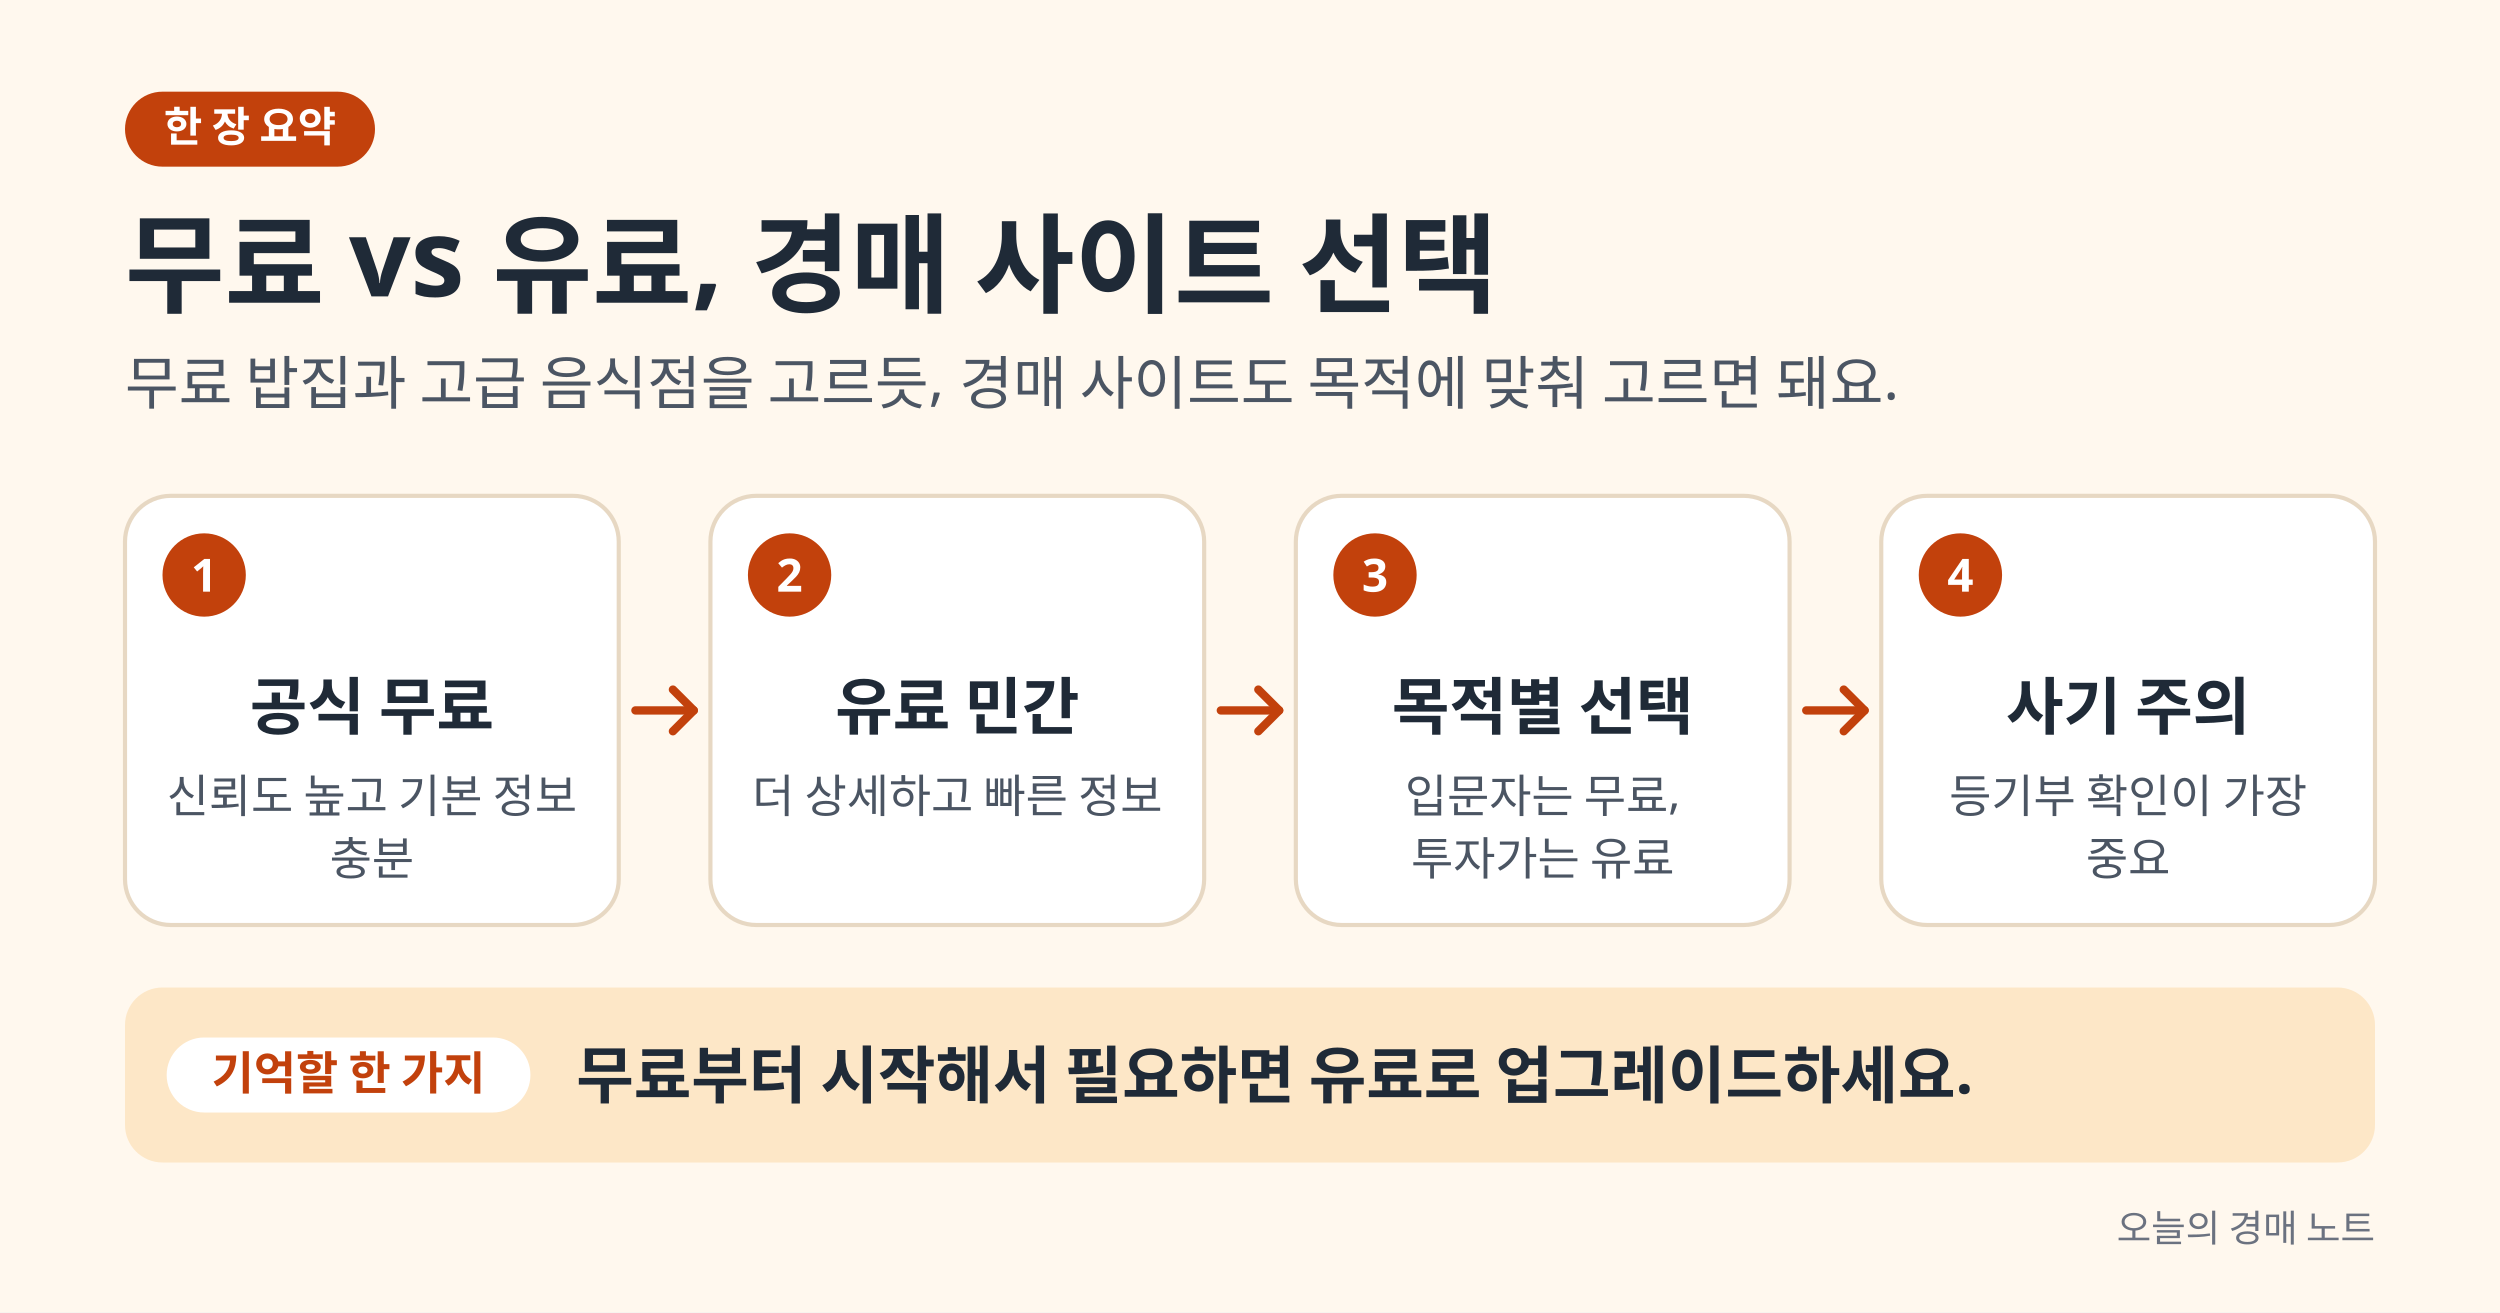
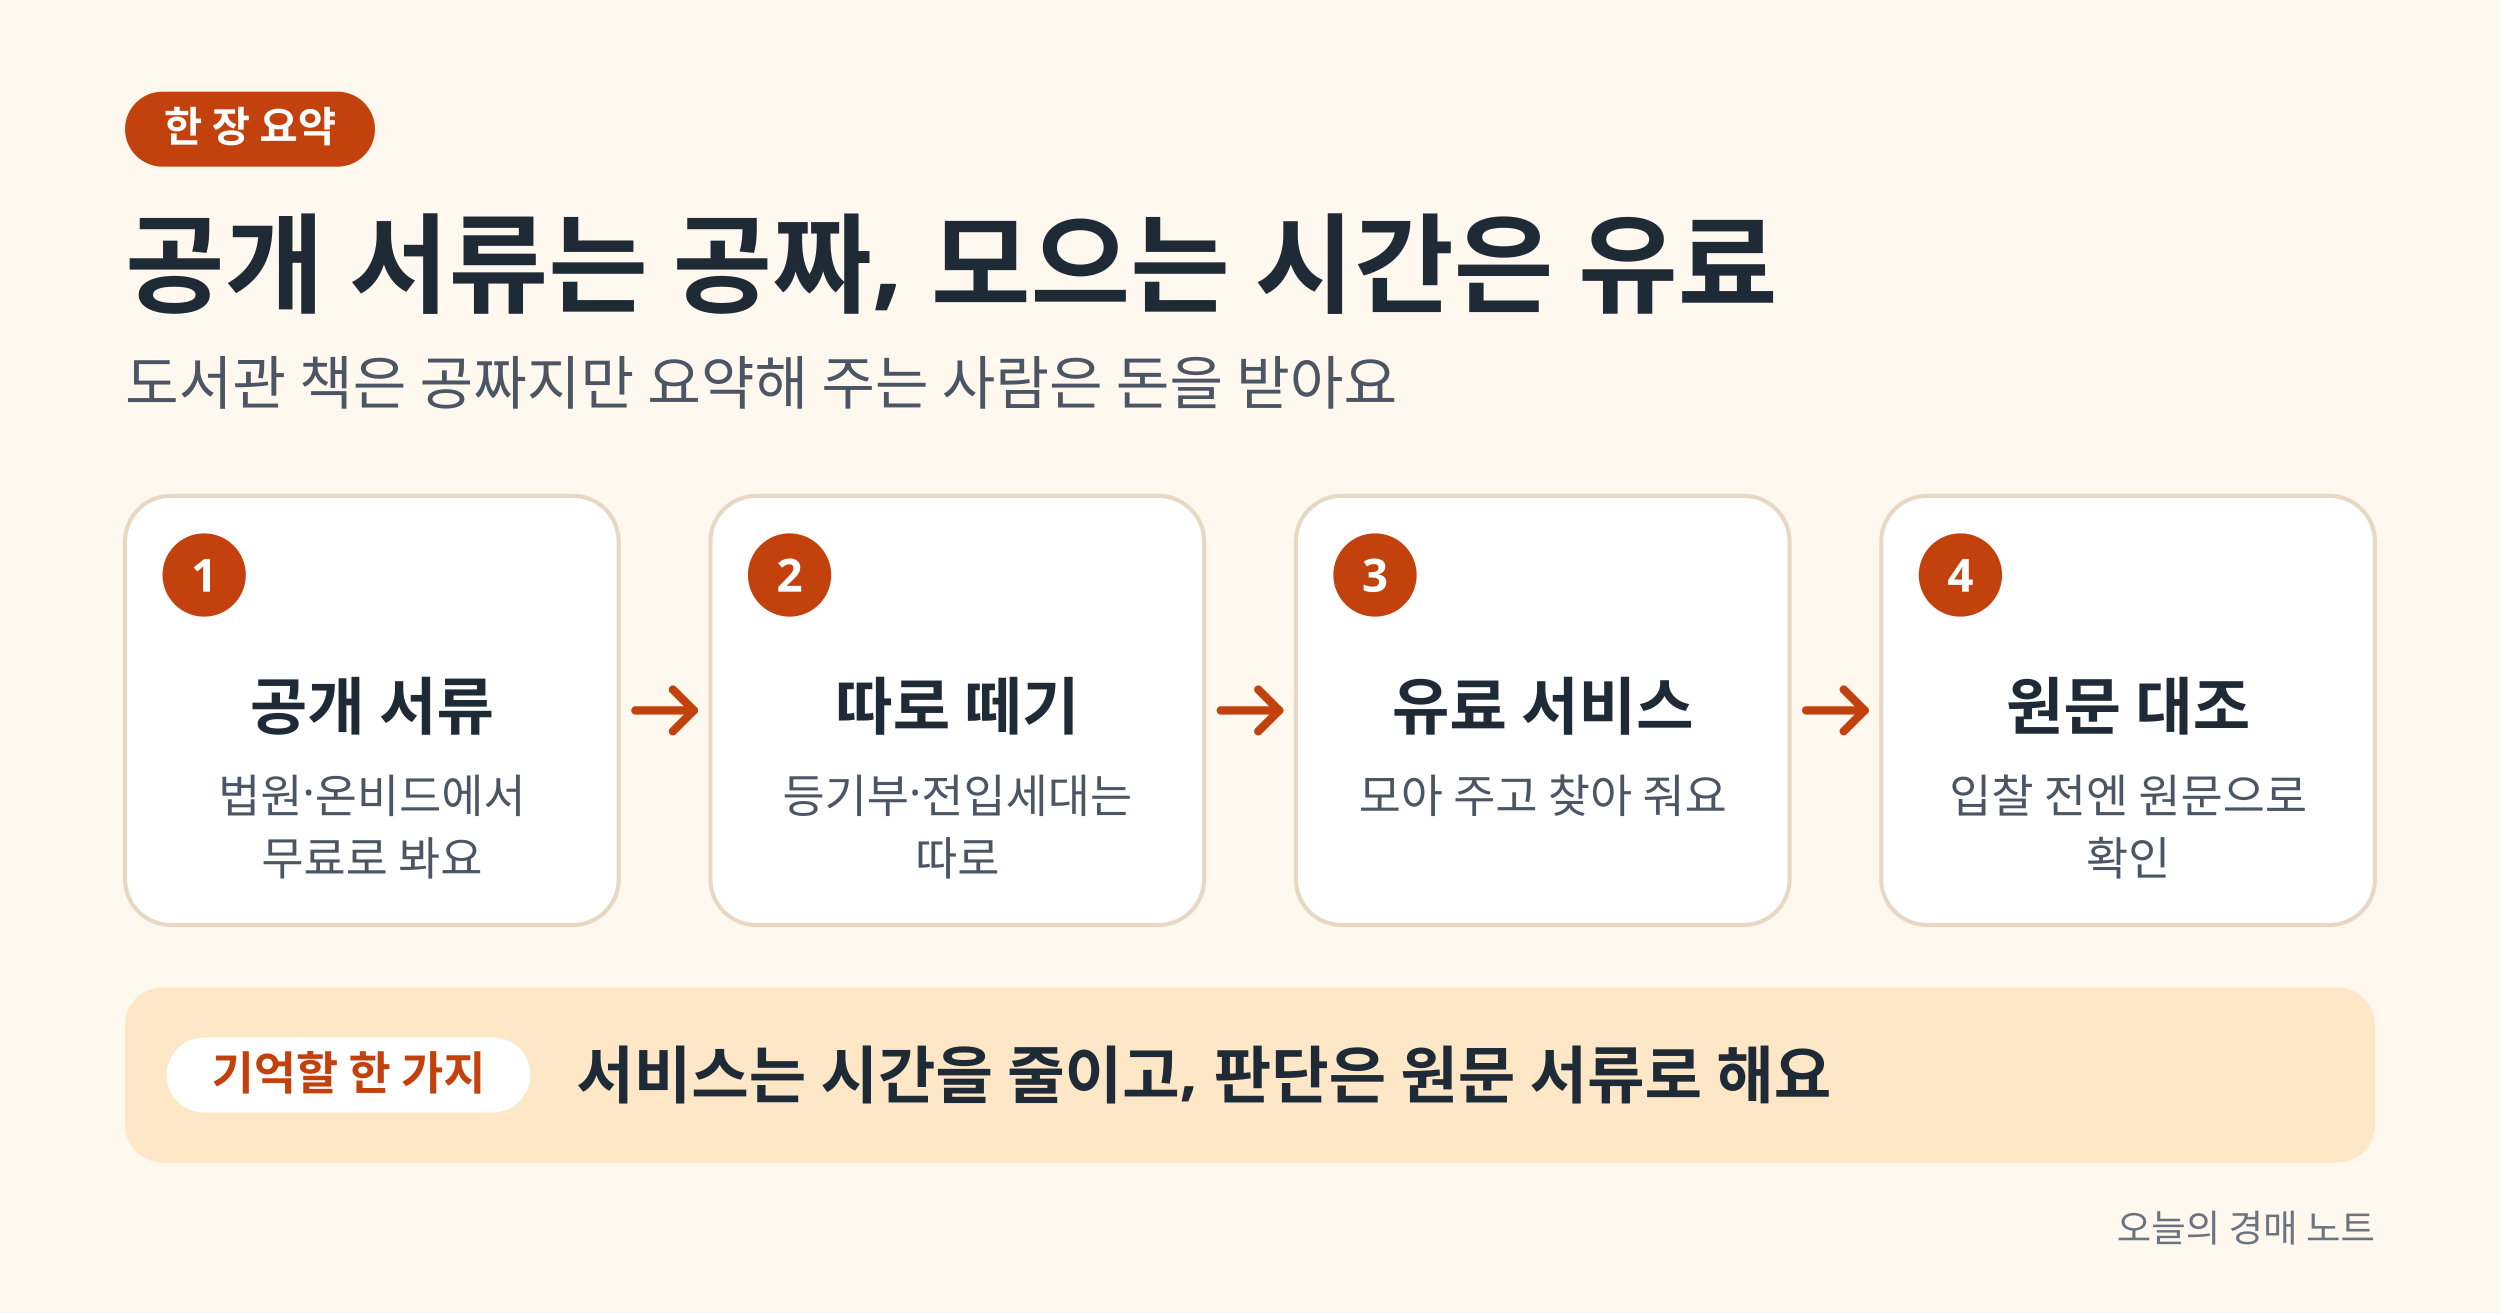
<svg xmlns="http://www.w3.org/2000/svg" width="1200" height="630" viewBox="0 0 1200 630" font-family="'Apple SD Gothic Neo','Noto Sans KR','Malgun Gothic',sans-serif">
  <rect width="1200" height="630" fill="#FFF8EE" />
  <rect x="60" y="44" width="120" height="36" rx="18" fill="#C2410C" />
  <text x="120" y="68" font-size="20" font-weight="700" fill="#FFFFFF" text-anchor="middle">한 장 요약</text>
-   <text x="60" y="146" font-size="52" font-weight="800" fill="#1F2A37">무료 vs 유료, 경매 사이트 선택</text>
-   <text x="60" y="194" font-size="28" fill="#4B5563">무료 밥집과 고급 음식점을 고르듯, 경매 사이트도 목적에 맞춰 고르면 돼요.</text>
+   <text x="60" y="146" font-size="52" font-weight="800" fill="#1F2A37">공개 서류는 공짜, 모으는 시간은 유료</text>
+   <text x="60" y="194" font-size="28" fill="#4B5563">도서관 책은 공짜지만 요약해 주는 사람은 돈을 받아요</text>
  <rect x="60" y="238" width="237" height="206" rx="22" fill="#FFFFFF" stroke="#E7D8C3" stroke-width="2" />
  <circle cx="98" cy="276" r="20" fill="#C2410C" />
  <text x="98" y="284" font-size="22" font-weight="800" fill="#FFFFFF" text-anchor="middle">1</text>
-   <text x="178.5" y="350" font-size="30" font-weight="700" fill="#1F2A37" text-anchor="middle">공식 무료</text>
-   <text x="178.5" y="390" font-size="22" fill="#4B5563" text-anchor="middle">신뢰도 높고 기본 정보</text>
-   <text x="178.5" y="420" font-size="22" fill="#4B5563" text-anchor="middle">충분</text>
+   <text x="178.5" y="350" font-size="30" font-weight="700" fill="#1F2A37" text-anchor="middle">공개 서류</text>
+   <text x="178.5" y="390" font-size="22" fill="#4B5563" text-anchor="middle">법원·온비드에서</text>
+   <text x="178.5" y="420" font-size="22" fill="#4B5563" text-anchor="middle">무료로 봐요</text>
  <path d="M305 341 H333" stroke="#C2410C" stroke-width="4" stroke-linecap="round" />
  <path d="M323 331 L333 341 L323 351" fill="none" stroke="#C2410C" stroke-width="4" stroke-linecap="round" stroke-linejoin="round" />
  <rect x="341" y="238" width="237" height="206" rx="22" fill="#FFFFFF" stroke="#E7D8C3" stroke-width="2" />
  <circle cx="379" cy="276" r="20" fill="#C2410C" />
  <text x="379" y="284" font-size="22" font-weight="800" fill="#FFFFFF" text-anchor="middle">2</text>
-   <text x="459.5" y="350" font-size="30" font-weight="700" fill="#1F2A37" text-anchor="middle">유료 민간</text>
-   <text x="459.5" y="390" font-size="22" fill="#4B5563" text-anchor="middle">더 상세하고 빠른 정보</text>
+   <text x="459.5" y="350" font-size="30" font-weight="700" fill="#1F2A37" text-anchor="middle">따로 떼기</text>
+   <text x="459.5" y="390" font-size="22" fill="#4B5563" text-anchor="middle">등기부·전입세대는</text>
+   <text x="459.5" y="420" font-size="22" fill="#4B5563" text-anchor="middle">따로</text>
  <path d="M586 341 H614" stroke="#C2410C" stroke-width="4" stroke-linecap="round" />
  <path d="M604 331 L614 341 L604 351" fill="none" stroke="#C2410C" stroke-width="4" stroke-linecap="round" stroke-linejoin="round" />
  <rect x="622" y="238" width="237" height="206" rx="22" fill="#FFFFFF" stroke="#E7D8C3" stroke-width="2" />
  <circle cx="660" cy="276" r="20" fill="#C2410C" />
  <text x="660" y="284" font-size="22" font-weight="800" fill="#FFFFFF" text-anchor="middle">3</text>
-   <text x="740.5" y="350" font-size="30" font-weight="700" fill="#1F2A37" text-anchor="middle">목적별 선택</text>
-   <text x="740.5" y="390" font-size="22" fill="#4B5563" text-anchor="middle">입문자는 무료,</text>
-   <text x="740.5" y="420" font-size="22" fill="#4B5563" text-anchor="middle">투자가는 유료</text>
+   <text x="740.5" y="350" font-size="30" font-weight="700" fill="#1F2A37" text-anchor="middle">유료 서비스</text>
+   <text x="740.5" y="390" font-size="22" fill="#4B5563" text-anchor="middle">모아 주고 찾아 줘요</text>
  <path d="M867 341 H895" stroke="#C2410C" stroke-width="4" stroke-linecap="round" />
  <path d="M885 331 L895 341 L885 351" fill="none" stroke="#C2410C" stroke-width="4" stroke-linecap="round" stroke-linejoin="round" />
  <rect x="903" y="238" width="237" height="206" rx="22" fill="#FFFFFF" stroke="#E7D8C3" stroke-width="2" />
  <circle cx="941" cy="276" r="20" fill="#C2410C" />
  <text x="941" y="284" font-size="22" font-weight="800" fill="#FFFFFF" text-anchor="middle">4</text>
-   <text x="1021.5" y="350" font-size="30" font-weight="700" fill="#1F2A37" text-anchor="middle">사기 주의</text>
-   <text x="1021.5" y="390" font-size="22" fill="#4B5563" text-anchor="middle">등기부 확인이 가장</text>
-   <text x="1021.5" y="420" font-size="22" fill="#4B5563" text-anchor="middle">중요</text>
+   <text x="1021.5" y="350" font-size="30" font-weight="700" fill="#1F2A37" text-anchor="middle">원문 대조</text>
+   <text x="1021.5" y="390" font-size="22" fill="#4B5563" text-anchor="middle">입찰 전엔 원문으로</text>
+   <text x="1021.5" y="420" font-size="22" fill="#4B5563" text-anchor="middle">확인</text>
  <rect x="60" y="474" width="1080" height="84" rx="18" fill="#FDE7C7" />
  <rect x="80" y="498" width="174.6" height="36" rx="18" fill="#FFFFFF" />
  <text x="167.3" y="523" font-size="22" font-weight="700" fill="#C2410C" text-anchor="middle">기억할 한 가지</text>
-   <text x="276.6" y="527" font-size="30" font-weight="700" fill="#1F2A37">무료부터 시작해서 필요하면 유료로 업그레이드하세요.</text>
+   <text x="276.6" y="527" font-size="30" font-weight="700" fill="#1F2A37">서비스는 시간을 줄이고, 판단은 원문 서류로 해요</text>
  <text x="1140" y="596" font-size="18" fill="#6B7280" text-anchor="end">오늘의 경매 노트</text>
</svg>
